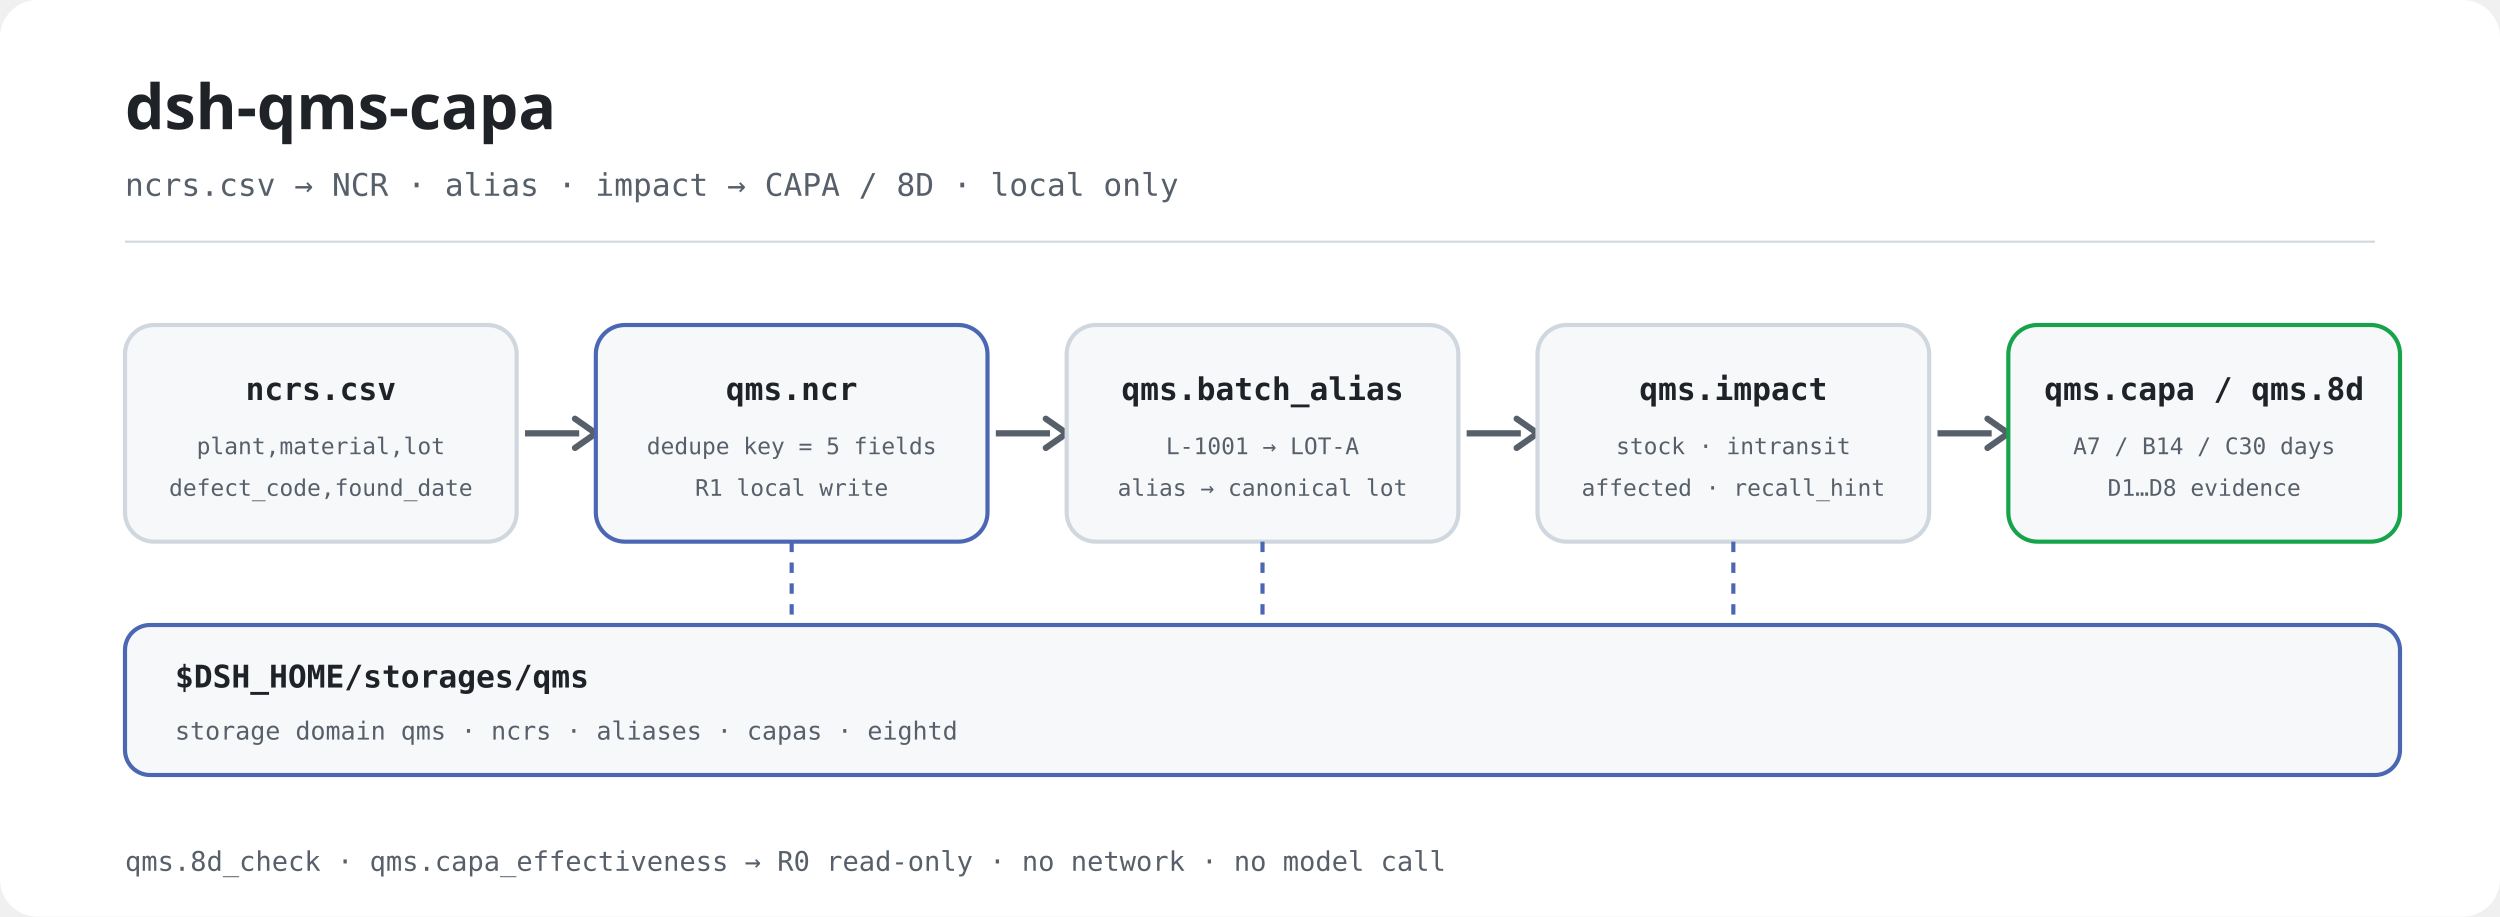
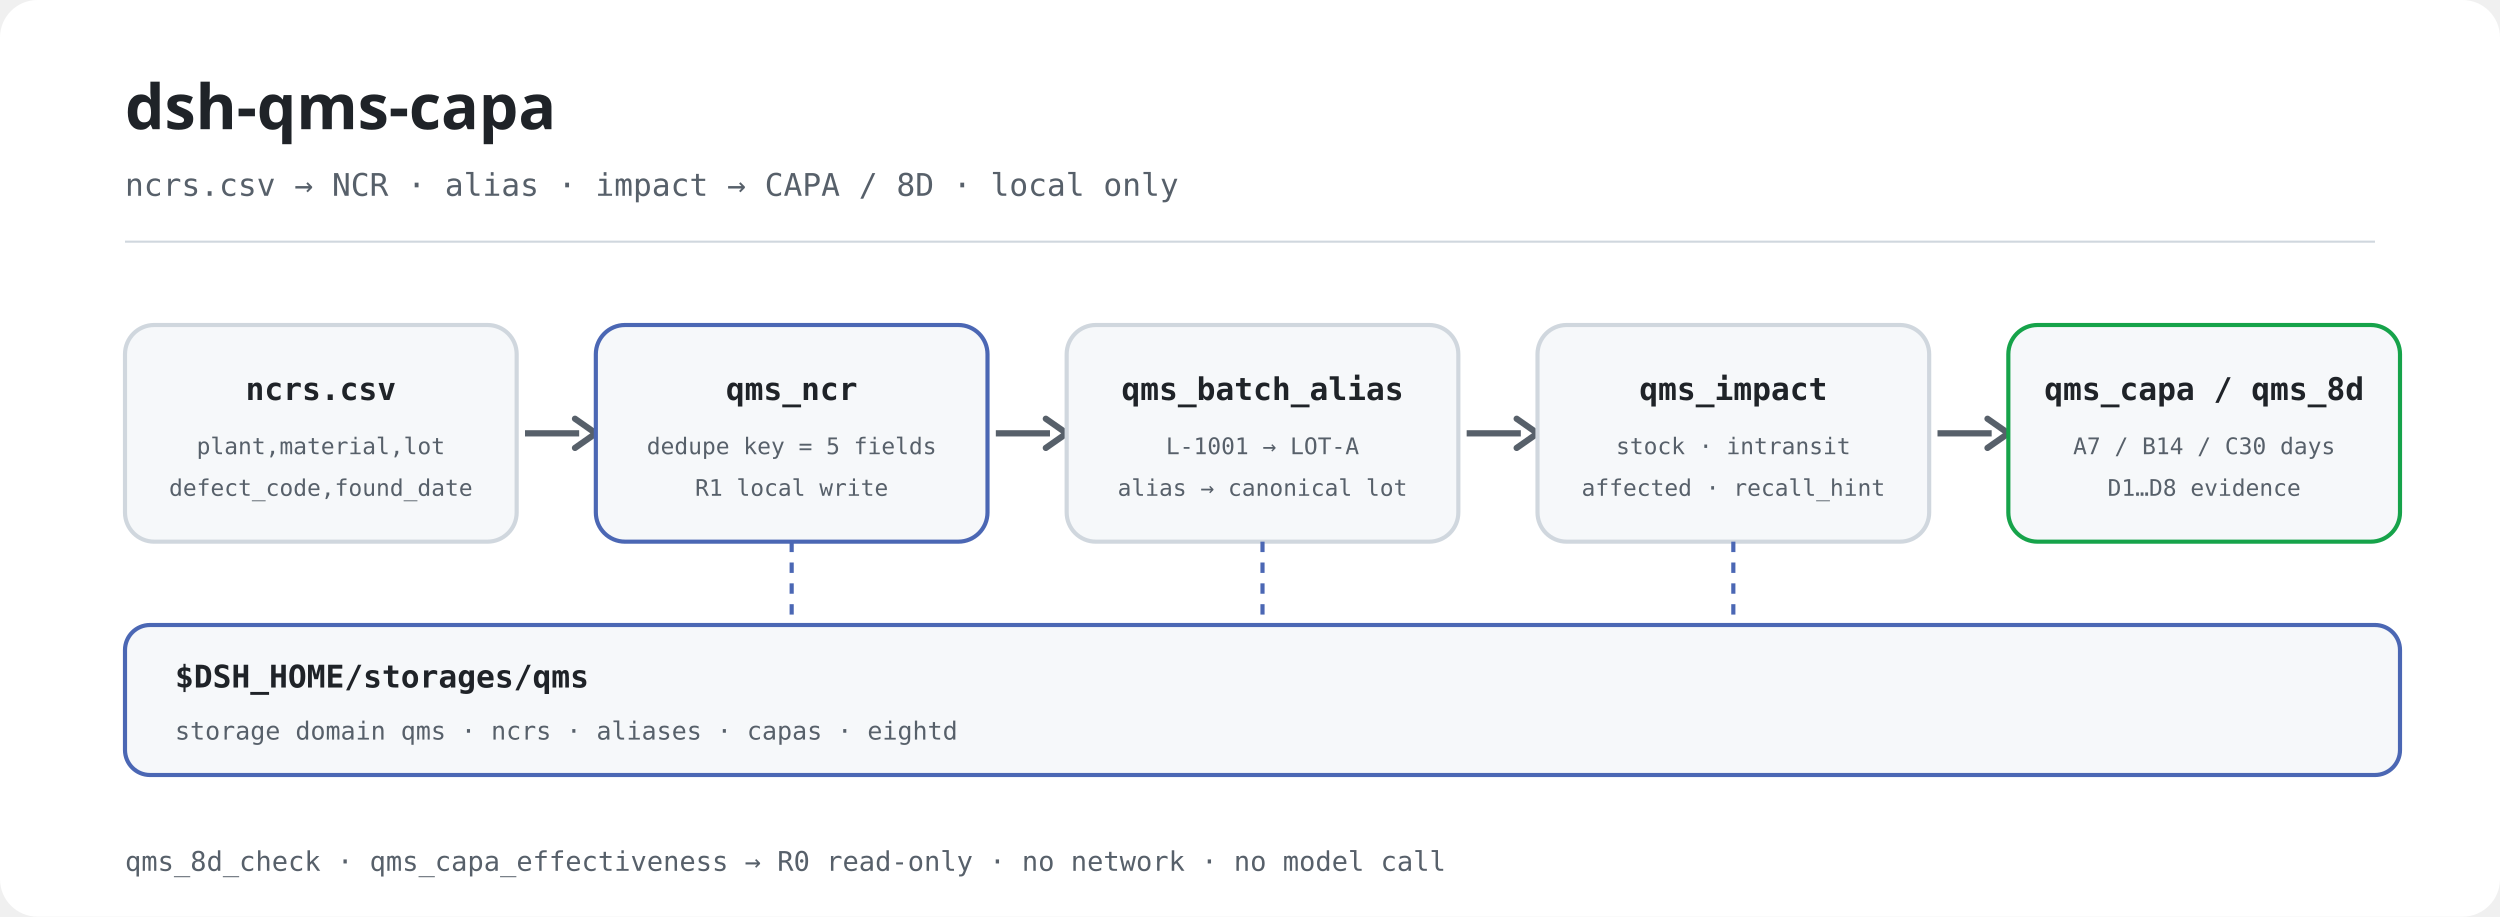
<svg xmlns="http://www.w3.org/2000/svg" width="1200" height="440" viewBox="0 0 1200 440" role="img" aria-label="dsh-qms-capa pipeline">
  <rect width="1200" height="440" rx="18" fill="#ffffff" />
  <text x="60" y="62" fill="#1f2328" font-family="ui-sans-serif,system-ui,sans-serif" font-size="30" font-weight="700">dsh-qms-capa</text>
  <text x="60" y="94" fill="#57606a" font-family="ui-monospace,monospace" font-size="15">ncrs.csv → NCR · alias · impact → CAPA / 8D · local only</text>
  <line x1="60" y1="116" x2="1140" y2="116" stroke="#d0d7de" />
  <rect x="60" y="156" width="188" height="104" rx="14" fill="#f6f8fa" stroke="#d0d7de" stroke-width="2" />
  <text x="154" y="192" fill="#1f2328" text-anchor="middle" font-family="ui-monospace,monospace" font-size="15" font-weight="700">ncrs.csv</text>
  <text x="154" y="218" fill="#57606a" text-anchor="middle" font-family="ui-monospace,monospace" font-size="11">plant,material,lot</text>
  <text x="154" y="238" fill="#57606a" text-anchor="middle" font-family="ui-monospace,monospace" font-size="11">defect_code,found_date</text>
  <path d="M252 208h26" stroke="#57606a" stroke-width="3" />
  <path d="M276 201l10 7-10 7" fill="none" stroke="#57606a" stroke-width="3" stroke-linecap="round" stroke-linejoin="round" />
  <rect x="286" y="156" width="188" height="104" rx="14" fill="#f6f8fa" stroke="#4B67B4" stroke-width="2" />
-   <text x="380" y="192" fill="#1f2328" text-anchor="middle" font-family="ui-monospace,monospace" font-size="15" font-weight="700">qms.ncr</text>
+   <text x="380" y="192" fill="#1f2328" text-anchor="middle" font-family="ui-monospace,monospace" font-size="15" font-weight="700">qms_ncr</text>
  <text x="380" y="218" fill="#57606a" text-anchor="middle" font-family="ui-monospace,monospace" font-size="11">dedupe key = 5 fields</text>
  <text x="380" y="238" fill="#57606a" text-anchor="middle" font-family="ui-monospace,monospace" font-size="11">R1 local write</text>
  <path d="M478 208h26" stroke="#57606a" stroke-width="3" />
  <path d="M502 201l10 7-10 7" fill="none" stroke="#57606a" stroke-width="3" stroke-linecap="round" stroke-linejoin="round" />
  <rect x="512" y="156" width="188" height="104" rx="14" fill="#f6f8fa" stroke="#d0d7de" stroke-width="2" />
-   <text x="606" y="192" fill="#1f2328" text-anchor="middle" font-family="ui-monospace,monospace" font-size="15" font-weight="700">qms.batch_alias</text>
+   <text x="606" y="192" fill="#1f2328" text-anchor="middle" font-family="ui-monospace,monospace" font-size="15" font-weight="700">qms_batch_alias</text>
  <text x="606" y="218" fill="#57606a" text-anchor="middle" font-family="ui-monospace,monospace" font-size="11">L-1001 → LOT-A</text>
  <text x="606" y="238" fill="#57606a" text-anchor="middle" font-family="ui-monospace,monospace" font-size="11">alias → canonical lot</text>
  <path d="M704 208h26" stroke="#57606a" stroke-width="3" />
  <path d="M728 201l10 7-10 7" fill="none" stroke="#57606a" stroke-width="3" stroke-linecap="round" stroke-linejoin="round" />
  <rect x="738" y="156" width="188" height="104" rx="14" fill="#f6f8fa" stroke="#d0d7de" stroke-width="2" />
-   <text x="832" y="192" fill="#1f2328" text-anchor="middle" font-family="ui-monospace,monospace" font-size="15" font-weight="700">qms.impact</text>
+   <text x="832" y="192" fill="#1f2328" text-anchor="middle" font-family="ui-monospace,monospace" font-size="15" font-weight="700">qms_impact</text>
  <text x="832" y="218" fill="#57606a" text-anchor="middle" font-family="ui-monospace,monospace" font-size="11">stock · intransit</text>
  <text x="832" y="238" fill="#57606a" text-anchor="middle" font-family="ui-monospace,monospace" font-size="11">affected · recall_hint</text>
  <path d="M930 208h26" stroke="#57606a" stroke-width="3" />
  <path d="M954 201l10 7-10 7" fill="none" stroke="#57606a" stroke-width="3" stroke-linecap="round" stroke-linejoin="round" />
  <rect x="964" y="156" width="188" height="104" rx="14" fill="#f6f8fa" stroke="#16a34a" stroke-width="2" />
-   <text x="1058" y="192" fill="#1f2328" text-anchor="middle" font-family="ui-monospace,monospace" font-size="15" font-weight="700">qms.capa / qms.8d</text>
+   <text x="1058" y="192" fill="#1f2328" text-anchor="middle" font-family="ui-monospace,monospace" font-size="15" font-weight="700">qms_capa / qms_8d</text>
  <text x="1058" y="218" fill="#57606a" text-anchor="middle" font-family="ui-monospace,monospace" font-size="11">A7 / B14 / C30 days</text>
  <text x="1058" y="238" fill="#57606a" text-anchor="middle" font-family="ui-monospace,monospace" font-size="11">D1…D8 evidence</text>
  <path d="M380 260v40" stroke="#4B67B4" stroke-width="2" stroke-dasharray="5 5" />
  <path d="M606 260v40" stroke="#4B67B4" stroke-width="2" stroke-dasharray="5 5" />
  <path d="M832 260v40" stroke="#4B67B4" stroke-width="2" stroke-dasharray="5 5" />
  <rect x="60" y="300" width="1092" height="72" rx="12" fill="#f6f8fa" stroke="#4B67B4" stroke-width="2" />
  <text x="84" y="330" fill="#1f2328" font-family="ui-monospace,monospace" font-size="15" font-weight="700">$DSH_HOME/storages/qms</text>
  <text x="84" y="355" fill="#57606a" font-family="ui-monospace,monospace" font-size="12">storage domain qms · ncrs · aliases · capas · eightd</text>
-   <text x="60" y="418" fill="#57606a" font-family="ui-monospace,monospace" font-size="13">qms.8d_check · qms.capa_effectiveness → R0 read-only · no network · no model call</text>
+   <text x="60" y="418" fill="#57606a" font-family="ui-monospace,monospace" font-size="13">qms_8d_check · qms_capa_effectiveness → R0 read-only · no network · no model call</text>
</svg>
